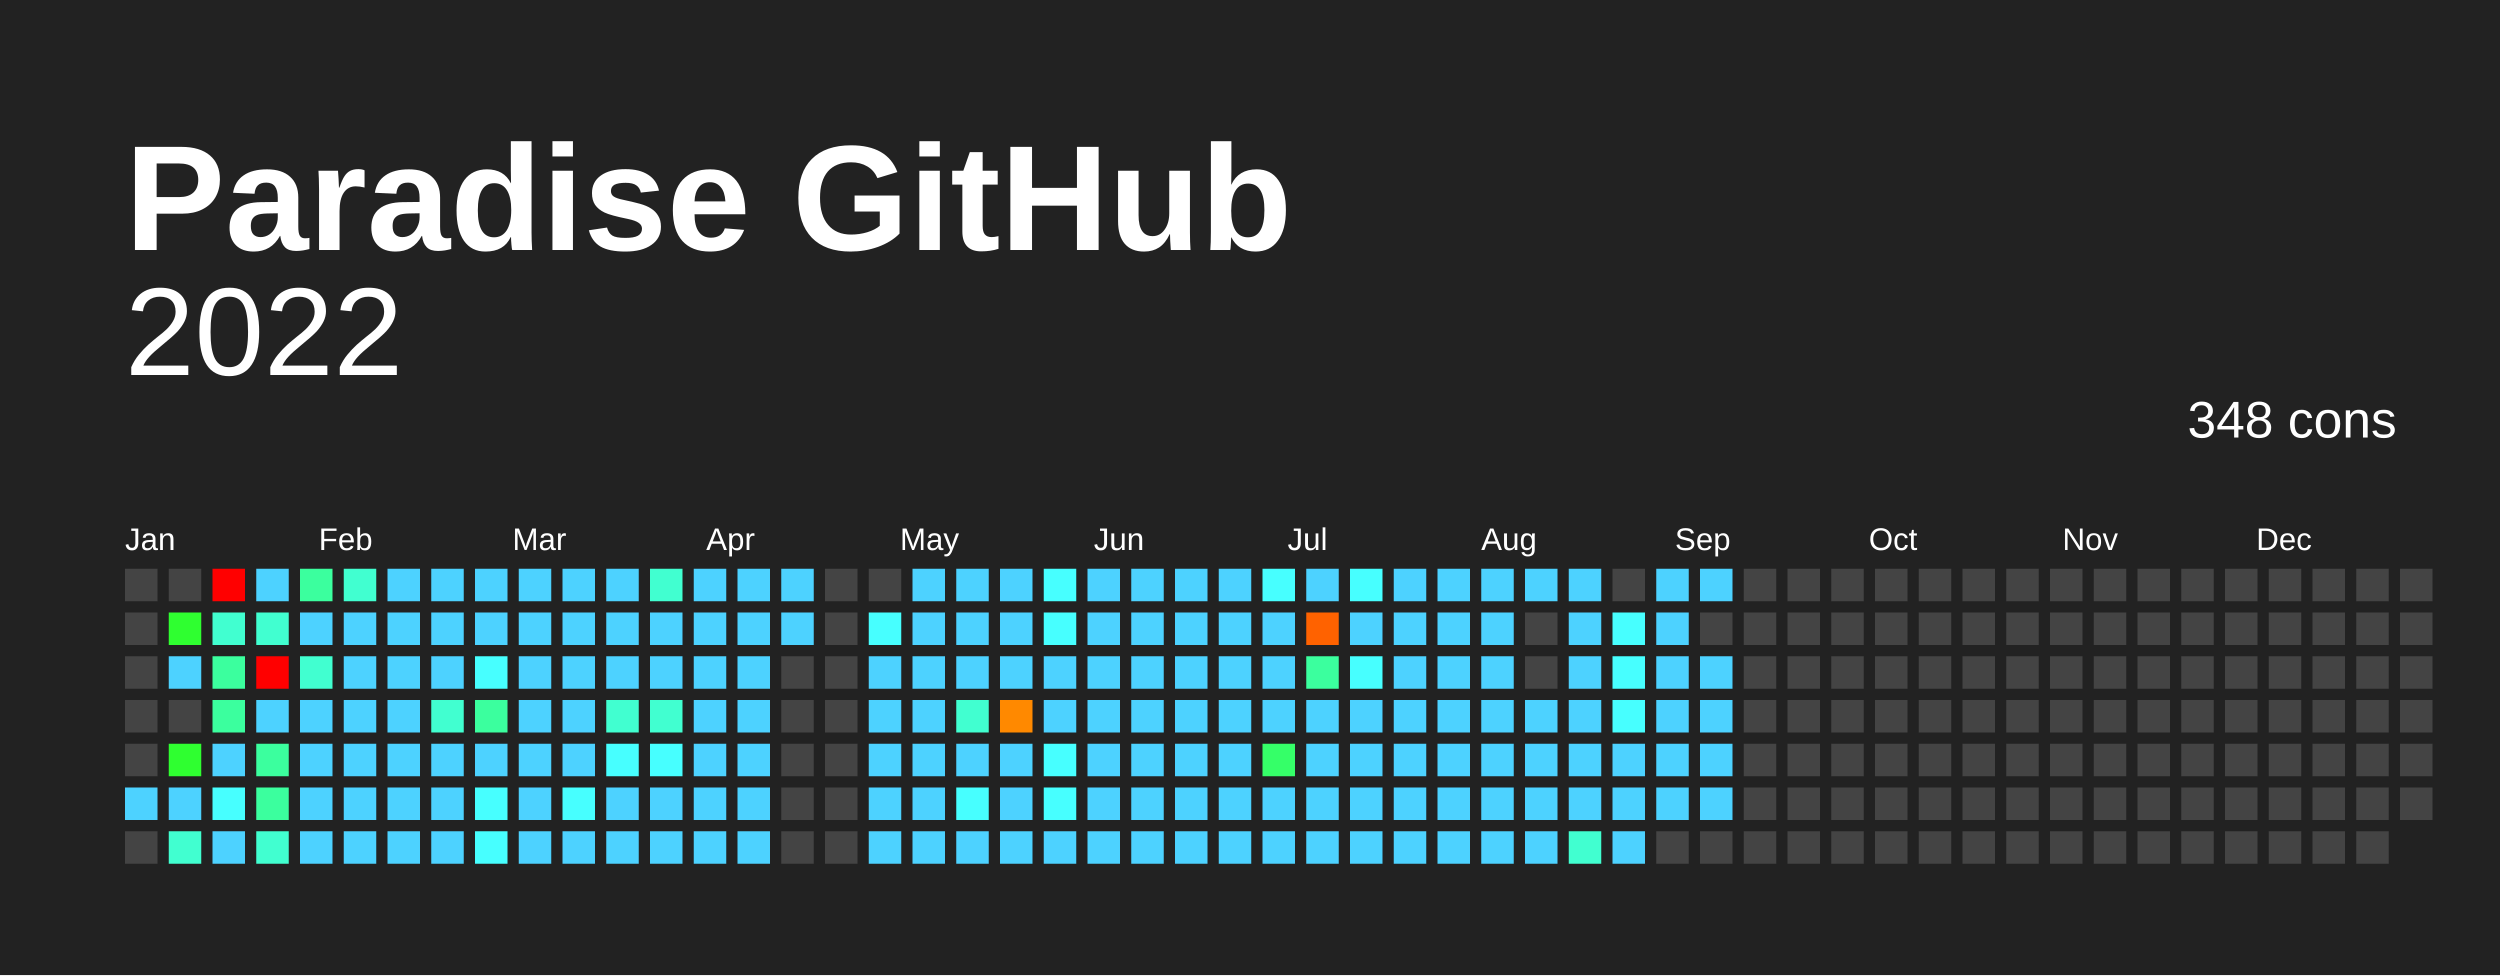
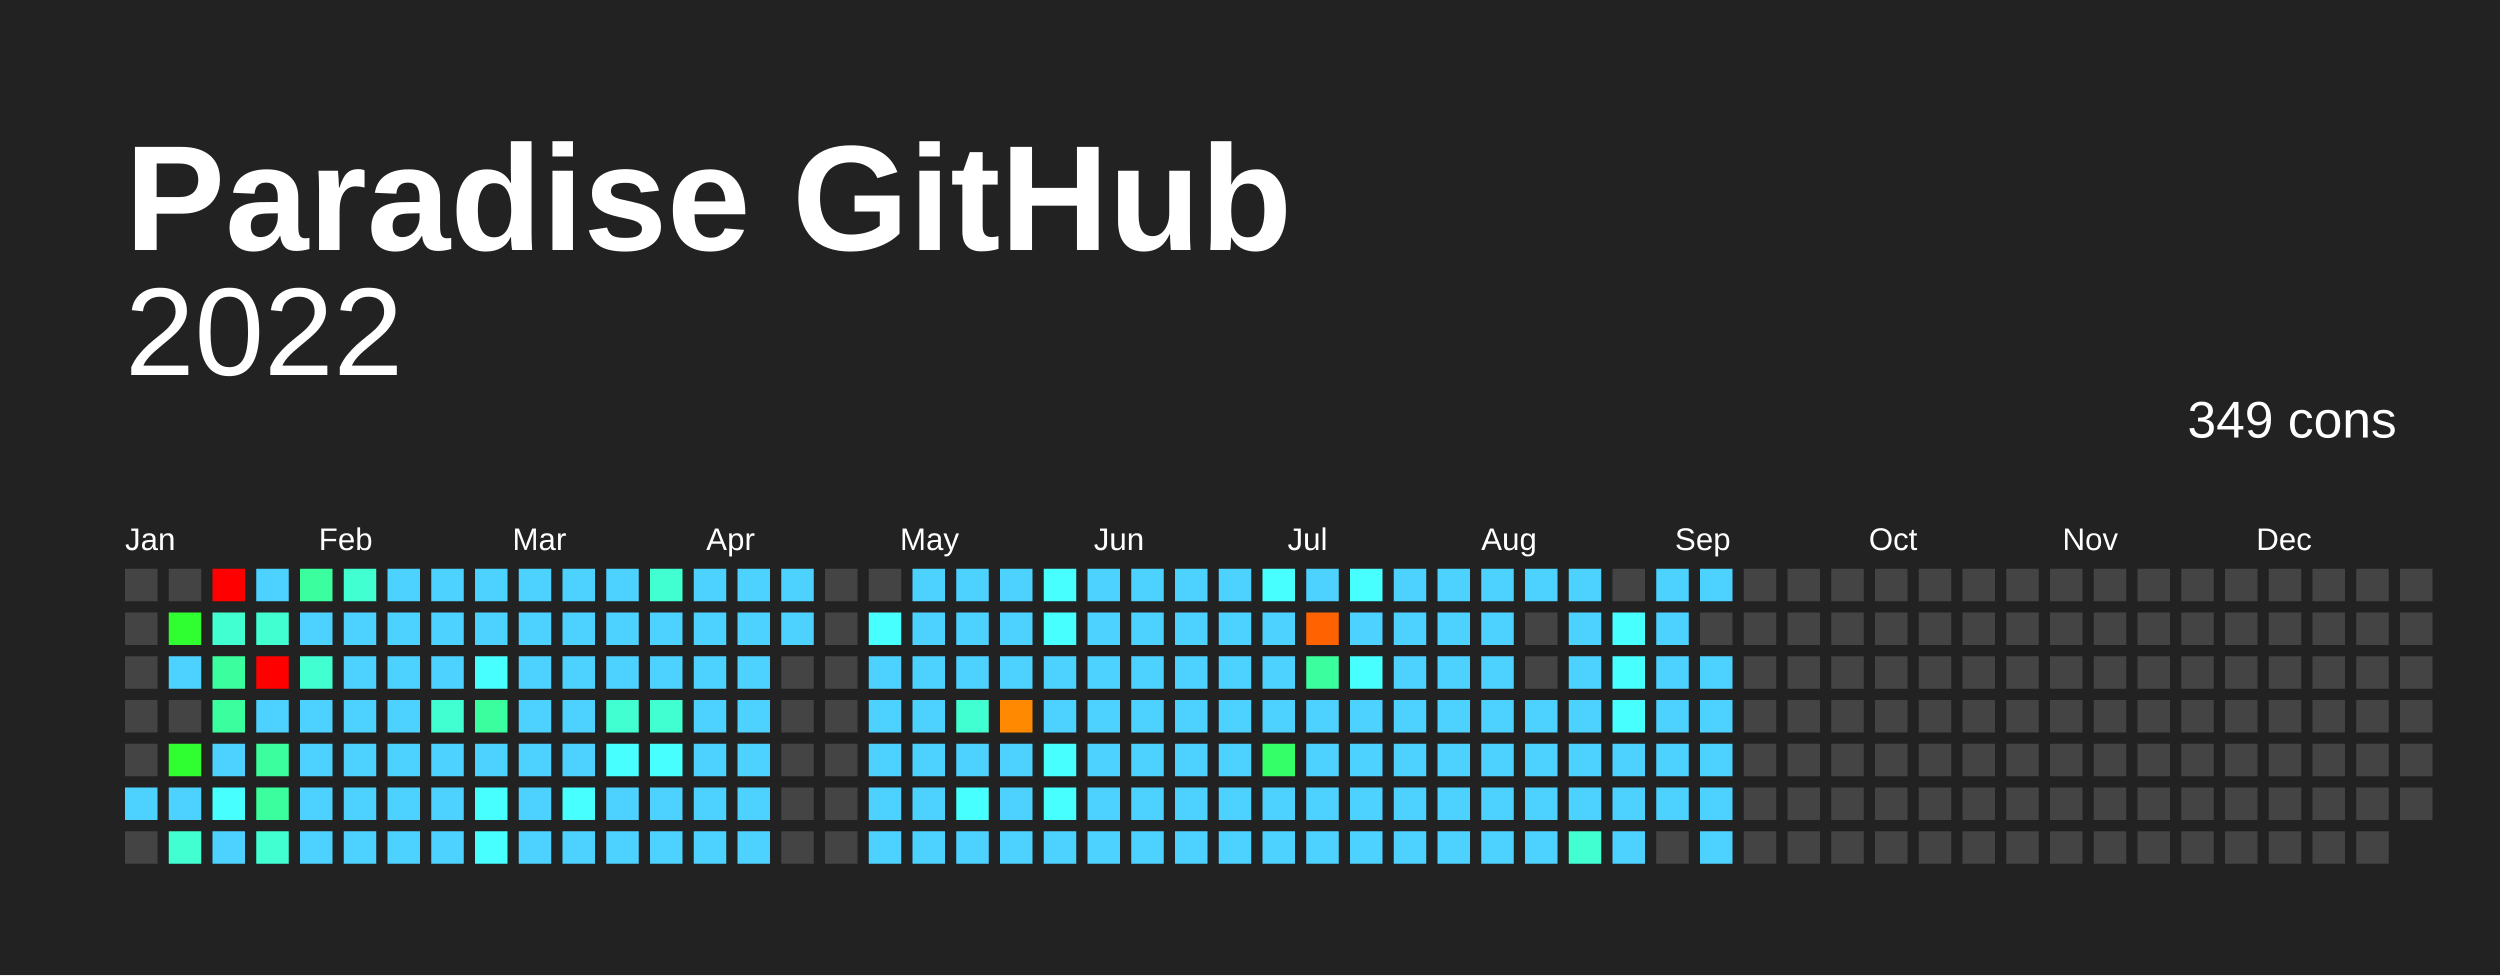
<svg xmlns="http://www.w3.org/2000/svg" baseProfile="full" height="78mm" version="1.1" viewBox="0,0,200,78" width="200mm">
  <defs />
  <rect fill="#222222" height="78" width="200" x="0" y="0" />
  <text fill="#FFFFFF" style="font-size:12px; font-family:Arial; font-weight:bold;" x="10" y="20">Paradise GitHub</text>
  <text alignment-baseline="hanging" fill="#FFFFFF" style="font-size:10.0px; font-family:Arial;" x="10" y="30">2022</text>
-   <text alignment-baseline="hanging" fill="#FFFFFF" style="font-size:4.125px; font-family:Arial;" x="175" y="35">348 cons</text>
+   <text alignment-baseline="hanging" fill="#FFFFFF" style="font-size:4.125px; font-family:Arial;" x="175" y="35">349 cons</text>
  <text fill="#FFFFFF" style="font-size:2.5px; font-family:Arial" x="10.0" y="44">Jan</text>
  <text fill="#FFFFFF" style="font-size:2.5px; font-family:Arial" x="25.5" y="44">Feb</text>
  <text fill="#FFFFFF" style="font-size:2.5px; font-family:Arial" x="41.0" y="44">Mar</text>
  <text fill="#FFFFFF" style="font-size:2.5px; font-family:Arial" x="56.5" y="44">Apr</text>
  <text fill="#FFFFFF" style="font-size:2.5px; font-family:Arial" x="72.0" y="44">May</text>
  <text fill="#FFFFFF" style="font-size:2.5px; font-family:Arial" x="87.5" y="44">Jun</text>
  <text fill="#FFFFFF" style="font-size:2.5px; font-family:Arial" x="103.0" y="44">Jul</text>
  <text fill="#FFFFFF" style="font-size:2.5px; font-family:Arial" x="118.5" y="44">Aug</text>
  <text fill="#FFFFFF" style="font-size:2.5px; font-family:Arial" x="134.0" y="44">Sep</text>
  <text fill="#FFFFFF" style="font-size:2.5px; font-family:Arial" x="149.5" y="44">Oct</text>
  <text fill="#FFFFFF" style="font-size:2.5px; font-family:Arial" x="165.0" y="44">Nov</text>
  <text fill="#FFFFFF" style="font-size:2.5px; font-family:Arial" x="180.5" y="44">Dec</text>
  <rect fill="#444444" height="2.6" width="2.6" x="10.0" y="45.5" />
  <rect fill="#444444" height="2.6" width="2.6" x="10.0" y="49.0" />
  <rect fill="#444444" height="2.6" width="2.6" x="10.0" y="52.5" />
  <rect fill="#444444" height="2.6" width="2.6" x="10.0" y="56.0" />
  <rect fill="#444444" height="2.6" width="2.6" x="10.0" y="59.5" />
  <rect fill="#4dd2ff" height="2.6" width="2.6" x="10.0" y="63.0" />
  <rect fill="#444444" height="2.6" width="2.6" x="10.0" y="66.5" />
  <rect fill="#444444" height="2.6" width="2.6" x="13.5" y="45.5" />
  <rect fill="#2fff30" height="2.6" width="2.6" x="13.5" y="49.0" />
  <rect fill="#4dd2ff" height="2.6" width="2.6" x="13.5" y="52.5" />
  <rect fill="#444444" height="2.6" width="2.6" x="13.5" y="56.0" />
  <rect fill="#2fff30" height="2.6" width="2.6" x="13.5" y="59.5" />
  <rect fill="#4dd2ff" height="2.6" width="2.6" x="13.5" y="63.0" />
  <rect fill="#41ffd0" height="2.6" width="2.6" x="13.5" y="66.5" />
  <rect fill="red" height="2.6" width="2.6" x="17.0" y="45.5" />
  <rect fill="#41ffd0" height="2.6" width="2.6" x="17.0" y="49.0" />
  <rect fill="#3bff9e" height="2.6" width="2.6" x="17.0" y="52.5" />
  <rect fill="#3bff9e" height="2.6" width="2.6" x="17.0" y="56.0" />
  <rect fill="#4dd2ff" height="2.6" width="2.6" x="17.0" y="59.5" />
  <rect fill="#47ffff" height="2.6" width="2.6" x="17.0" y="63.0" />
  <rect fill="#4dd2ff" height="2.6" width="2.6" x="17.0" y="66.5" />
  <rect fill="#4dd2ff" height="2.6" width="2.6" x="20.5" y="45.5" />
  <rect fill="#41ffd0" height="2.6" width="2.6" x="20.5" y="49.0" />
  <rect fill="red" height="2.6" width="2.6" x="20.5" y="52.5" />
  <rect fill="#4dd2ff" height="2.6" width="2.6" x="20.5" y="56.0" />
  <rect fill="#3bff9e" height="2.6" width="2.6" x="20.5" y="59.5" />
  <rect fill="#3bff9e" height="2.6" width="2.6" x="20.5" y="63.0" />
  <rect fill="#41ffd0" height="2.6" width="2.6" x="20.5" y="66.5" />
  <rect fill="#3bff9e" height="2.6" width="2.6" x="24.0" y="45.5" />
  <rect fill="#4dd2ff" height="2.6" width="2.6" x="24.0" y="49.0" />
  <rect fill="#41ffd0" height="2.6" width="2.6" x="24.0" y="52.5" />
  <rect fill="#4dd2ff" height="2.6" width="2.6" x="24.0" y="56.0" />
  <rect fill="#4dd2ff" height="2.6" width="2.6" x="24.0" y="59.5" />
  <rect fill="#4dd2ff" height="2.6" width="2.6" x="24.0" y="63.0" />
  <rect fill="#4dd2ff" height="2.6" width="2.6" x="24.0" y="66.5" />
  <rect fill="#41ffd0" height="2.6" width="2.6" x="27.5" y="45.5" />
  <rect fill="#4dd2ff" height="2.6" width="2.6" x="27.5" y="49.0" />
  <rect fill="#4dd2ff" height="2.6" width="2.6" x="27.5" y="52.5" />
  <rect fill="#4dd2ff" height="2.6" width="2.6" x="27.5" y="56.0" />
  <rect fill="#4dd2ff" height="2.6" width="2.6" x="27.5" y="59.5" />
  <rect fill="#4dd2ff" height="2.6" width="2.6" x="27.5" y="63.0" />
  <rect fill="#4dd2ff" height="2.6" width="2.6" x="27.5" y="66.5" />
  <rect fill="#4dd2ff" height="2.6" width="2.6" x="31.0" y="45.5" />
  <rect fill="#4dd2ff" height="2.6" width="2.6" x="31.0" y="49.0" />
  <rect fill="#4dd2ff" height="2.6" width="2.6" x="31.0" y="52.5" />
  <rect fill="#4dd2ff" height="2.6" width="2.6" x="31.0" y="56.0" />
  <rect fill="#4dd2ff" height="2.6" width="2.6" x="31.0" y="59.5" />
  <rect fill="#4dd2ff" height="2.6" width="2.6" x="31.0" y="63.0" />
  <rect fill="#4dd2ff" height="2.6" width="2.6" x="31.0" y="66.5" />
  <rect fill="#4dd2ff" height="2.6" width="2.6" x="34.5" y="45.5" />
  <rect fill="#4dd2ff" height="2.6" width="2.6" x="34.5" y="49.0" />
  <rect fill="#4dd2ff" height="2.6" width="2.6" x="34.5" y="52.5" />
  <rect fill="#41ffd0" height="2.6" width="2.6" x="34.5" y="56.0" />
  <rect fill="#4dd2ff" height="2.6" width="2.6" x="34.5" y="59.5" />
  <rect fill="#4dd2ff" height="2.6" width="2.6" x="34.5" y="63.0" />
  <rect fill="#4dd2ff" height="2.6" width="2.6" x="34.5" y="66.5" />
  <rect fill="#4dd2ff" height="2.6" width="2.6" x="38.0" y="45.5" />
  <rect fill="#4dd2ff" height="2.6" width="2.6" x="38.0" y="49.0" />
  <rect fill="#47ffff" height="2.6" width="2.6" x="38.0" y="52.5" />
  <rect fill="#3bff9e" height="2.6" width="2.6" x="38.0" y="56.0" />
  <rect fill="#4dd2ff" height="2.6" width="2.6" x="38.0" y="59.5" />
  <rect fill="#47ffff" height="2.6" width="2.6" x="38.0" y="63.0" />
  <rect fill="#47ffff" height="2.6" width="2.6" x="38.0" y="66.5" />
  <rect fill="#4dd2ff" height="2.6" width="2.6" x="41.5" y="45.5" />
  <rect fill="#4dd2ff" height="2.6" width="2.6" x="41.5" y="49.0" />
  <rect fill="#4dd2ff" height="2.6" width="2.6" x="41.5" y="52.5" />
  <rect fill="#4dd2ff" height="2.6" width="2.6" x="41.5" y="56.0" />
  <rect fill="#4dd2ff" height="2.6" width="2.6" x="41.5" y="59.5" />
  <rect fill="#4dd2ff" height="2.6" width="2.6" x="41.5" y="63.0" />
  <rect fill="#4dd2ff" height="2.6" width="2.6" x="41.5" y="66.5" />
  <rect fill="#4dd2ff" height="2.6" width="2.6" x="45.0" y="45.5" />
  <rect fill="#4dd2ff" height="2.6" width="2.6" x="45.0" y="49.0" />
  <rect fill="#4dd2ff" height="2.6" width="2.6" x="45.0" y="52.5" />
  <rect fill="#4dd2ff" height="2.6" width="2.6" x="45.0" y="56.0" />
  <rect fill="#4dd2ff" height="2.6" width="2.6" x="45.0" y="59.5" />
  <rect fill="#47ffff" height="2.6" width="2.6" x="45.0" y="63.0" />
  <rect fill="#4dd2ff" height="2.6" width="2.6" x="45.0" y="66.5" />
  <rect fill="#4dd2ff" height="2.6" width="2.6" x="48.5" y="45.5" />
  <rect fill="#4dd2ff" height="2.6" width="2.6" x="48.5" y="49.0" />
  <rect fill="#4dd2ff" height="2.6" width="2.6" x="48.5" y="52.5" />
  <rect fill="#41ffd0" height="2.6" width="2.6" x="48.5" y="56.0" />
  <rect fill="#47ffff" height="2.6" width="2.6" x="48.5" y="59.5" />
  <rect fill="#4dd2ff" height="2.6" width="2.6" x="48.5" y="63.0" />
  <rect fill="#4dd2ff" height="2.6" width="2.6" x="48.5" y="66.5" />
  <rect fill="#41ffd0" height="2.6" width="2.6" x="52.0" y="45.5" />
  <rect fill="#4dd2ff" height="2.6" width="2.6" x="52.0" y="49.0" />
  <rect fill="#4dd2ff" height="2.6" width="2.6" x="52.0" y="52.5" />
  <rect fill="#41ffd0" height="2.6" width="2.6" x="52.0" y="56.0" />
  <rect fill="#47ffff" height="2.6" width="2.6" x="52.0" y="59.5" />
  <rect fill="#4dd2ff" height="2.6" width="2.6" x="52.0" y="63.0" />
  <rect fill="#4dd2ff" height="2.6" width="2.6" x="52.0" y="66.5" />
  <rect fill="#4dd2ff" height="2.6" width="2.6" x="55.5" y="45.5" />
  <rect fill="#4dd2ff" height="2.6" width="2.6" x="55.5" y="49.0" />
  <rect fill="#4dd2ff" height="2.6" width="2.6" x="55.5" y="52.5" />
  <rect fill="#4dd2ff" height="2.6" width="2.6" x="55.5" y="56.0" />
  <rect fill="#4dd2ff" height="2.6" width="2.6" x="55.5" y="59.5" />
  <rect fill="#4dd2ff" height="2.6" width="2.6" x="55.5" y="63.0" />
  <rect fill="#4dd2ff" height="2.6" width="2.6" x="55.5" y="66.5" />
  <rect fill="#4dd2ff" height="2.6" width="2.6" x="59.0" y="45.5" />
  <rect fill="#4dd2ff" height="2.6" width="2.6" x="59.0" y="49.0" />
  <rect fill="#4dd2ff" height="2.6" width="2.6" x="59.0" y="52.5" />
  <rect fill="#4dd2ff" height="2.6" width="2.6" x="59.0" y="56.0" />
  <rect fill="#4dd2ff" height="2.6" width="2.6" x="59.0" y="59.5" />
  <rect fill="#4dd2ff" height="2.6" width="2.6" x="59.0" y="63.0" />
  <rect fill="#4dd2ff" height="2.6" width="2.6" x="59.0" y="66.5" />
  <rect fill="#4dd2ff" height="2.6" width="2.6" x="62.5" y="45.5" />
  <rect fill="#4dd2ff" height="2.6" width="2.6" x="62.5" y="49.0" />
  <rect fill="#444444" height="2.6" width="2.6" x="62.5" y="52.5" />
  <rect fill="#444444" height="2.6" width="2.6" x="62.5" y="56.0" />
  <rect fill="#444444" height="2.6" width="2.6" x="62.5" y="59.5" />
  <rect fill="#444444" height="2.6" width="2.6" x="62.5" y="63.0" />
  <rect fill="#444444" height="2.6" width="2.6" x="62.5" y="66.5" />
  <rect fill="#444444" height="2.6" width="2.6" x="66.0" y="45.5" />
  <rect fill="#444444" height="2.6" width="2.6" x="66.0" y="49.0" />
  <rect fill="#444444" height="2.6" width="2.6" x="66.0" y="52.5" />
  <rect fill="#444444" height="2.6" width="2.6" x="66.0" y="56.0" />
  <rect fill="#444444" height="2.6" width="2.6" x="66.0" y="59.5" />
  <rect fill="#444444" height="2.6" width="2.6" x="66.0" y="63.0" />
  <rect fill="#444444" height="2.6" width="2.6" x="66.0" y="66.5" />
  <rect fill="#444444" height="2.6" width="2.6" x="69.5" y="45.5" />
  <rect fill="#47ffff" height="2.6" width="2.6" x="69.5" y="49.0" />
  <rect fill="#4dd2ff" height="2.6" width="2.6" x="69.5" y="52.5" />
  <rect fill="#4dd2ff" height="2.6" width="2.6" x="69.5" y="56.0" />
  <rect fill="#4dd2ff" height="2.6" width="2.6" x="69.5" y="59.5" />
  <rect fill="#4dd2ff" height="2.6" width="2.6" x="69.5" y="63.0" />
  <rect fill="#4dd2ff" height="2.6" width="2.6" x="69.5" y="66.5" />
  <rect fill="#4dd2ff" height="2.6" width="2.6" x="73.0" y="45.5" />
  <rect fill="#4dd2ff" height="2.6" width="2.6" x="73.0" y="49.0" />
  <rect fill="#4dd2ff" height="2.6" width="2.6" x="73.0" y="52.5" />
  <rect fill="#4dd2ff" height="2.6" width="2.6" x="73.0" y="56.0" />
  <rect fill="#4dd2ff" height="2.6" width="2.6" x="73.0" y="59.5" />
  <rect fill="#4dd2ff" height="2.6" width="2.6" x="73.0" y="63.0" />
  <rect fill="#4dd2ff" height="2.6" width="2.6" x="73.0" y="66.5" />
  <rect fill="#4dd2ff" height="2.6" width="2.6" x="76.5" y="45.5" />
  <rect fill="#4dd2ff" height="2.6" width="2.6" x="76.5" y="49.0" />
  <rect fill="#4dd2ff" height="2.6" width="2.6" x="76.5" y="52.5" />
  <rect fill="#41ffd0" height="2.6" width="2.6" x="76.5" y="56.0" />
  <rect fill="#4dd2ff" height="2.6" width="2.6" x="76.5" y="59.5" />
  <rect fill="#47ffff" height="2.6" width="2.6" x="76.5" y="63.0" />
  <rect fill="#4dd2ff" height="2.6" width="2.6" x="76.5" y="66.5" />
  <rect fill="#4dd2ff" height="2.6" width="2.6" x="80.0" y="45.5" />
  <rect fill="#4dd2ff" height="2.6" width="2.6" x="80.0" y="49.0" />
  <rect fill="#4dd2ff" height="2.6" width="2.6" x="80.0" y="52.5" />
  <rect fill="#ff8900" height="2.6" width="2.6" x="80.0" y="56.0" />
  <rect fill="#4dd2ff" height="2.6" width="2.6" x="80.0" y="59.5" />
  <rect fill="#4dd2ff" height="2.6" width="2.6" x="80.0" y="63.0" />
  <rect fill="#4dd2ff" height="2.6" width="2.6" x="80.0" y="66.5" />
  <rect fill="#47ffff" height="2.6" width="2.6" x="83.5" y="45.5" />
  <rect fill="#47ffff" height="2.6" width="2.6" x="83.5" y="49.0" />
  <rect fill="#4dd2ff" height="2.6" width="2.6" x="83.5" y="52.5" />
  <rect fill="#4dd2ff" height="2.6" width="2.6" x="83.5" y="56.0" />
  <rect fill="#47ffff" height="2.6" width="2.6" x="83.5" y="59.5" />
  <rect fill="#47ffff" height="2.6" width="2.6" x="83.5" y="63.0" />
  <rect fill="#4dd2ff" height="2.6" width="2.6" x="83.5" y="66.5" />
  <rect fill="#4dd2ff" height="2.6" width="2.6" x="87.0" y="45.5" />
  <rect fill="#4dd2ff" height="2.6" width="2.6" x="87.0" y="49.0" />
  <rect fill="#4dd2ff" height="2.6" width="2.6" x="87.0" y="52.5" />
  <rect fill="#4dd2ff" height="2.6" width="2.6" x="87.0" y="56.0" />
  <rect fill="#4dd2ff" height="2.6" width="2.6" x="87.0" y="59.5" />
  <rect fill="#4dd2ff" height="2.6" width="2.6" x="87.0" y="63.0" />
  <rect fill="#4dd2ff" height="2.6" width="2.6" x="87.0" y="66.5" />
  <rect fill="#4dd2ff" height="2.6" width="2.6" x="90.5" y="45.5" />
  <rect fill="#4dd2ff" height="2.6" width="2.6" x="90.5" y="49.0" />
  <rect fill="#4dd2ff" height="2.6" width="2.6" x="90.5" y="52.5" />
  <rect fill="#4dd2ff" height="2.6" width="2.6" x="90.5" y="56.0" />
  <rect fill="#4dd2ff" height="2.6" width="2.6" x="90.5" y="59.5" />
  <rect fill="#4dd2ff" height="2.6" width="2.6" x="90.5" y="63.0" />
  <rect fill="#4dd2ff" height="2.6" width="2.6" x="90.5" y="66.5" />
  <rect fill="#4dd2ff" height="2.6" width="2.6" x="94.0" y="45.5" />
  <rect fill="#4dd2ff" height="2.6" width="2.6" x="94.0" y="49.0" />
  <rect fill="#4dd2ff" height="2.6" width="2.6" x="94.0" y="52.5" />
  <rect fill="#4dd2ff" height="2.6" width="2.6" x="94.0" y="56.0" />
  <rect fill="#4dd2ff" height="2.6" width="2.6" x="94.0" y="59.5" />
  <rect fill="#4dd2ff" height="2.6" width="2.6" x="94.0" y="63.0" />
  <rect fill="#4dd2ff" height="2.6" width="2.6" x="94.0" y="66.5" />
  <rect fill="#4dd2ff" height="2.6" width="2.6" x="97.5" y="45.5" />
  <rect fill="#4dd2ff" height="2.6" width="2.6" x="97.5" y="49.0" />
  <rect fill="#4dd2ff" height="2.6" width="2.6" x="97.5" y="52.5" />
  <rect fill="#4dd2ff" height="2.6" width="2.6" x="97.5" y="56.0" />
  <rect fill="#4dd2ff" height="2.6" width="2.6" x="97.5" y="59.5" />
  <rect fill="#4dd2ff" height="2.6" width="2.6" x="97.5" y="63.0" />
  <rect fill="#4dd2ff" height="2.6" width="2.6" x="97.5" y="66.5" />
  <rect fill="#47ffff" height="2.6" width="2.6" x="101.0" y="45.5" />
  <rect fill="#4dd2ff" height="2.6" width="2.6" x="101.0" y="49.0" />
  <rect fill="#4dd2ff" height="2.6" width="2.6" x="101.0" y="52.5" />
  <rect fill="#4dd2ff" height="2.6" width="2.6" x="101.0" y="56.0" />
  <rect fill="#35ff68" height="2.6" width="2.6" x="101.0" y="59.5" />
  <rect fill="#4dd2ff" height="2.6" width="2.6" x="101.0" y="63.0" />
  <rect fill="#4dd2ff" height="2.6" width="2.6" x="101.0" y="66.5" />
  <rect fill="#4dd2ff" height="2.6" width="2.6" x="104.5" y="45.5" />
  <rect fill="#ff6200" height="2.6" width="2.6" x="104.5" y="49.0" />
  <rect fill="#3bff9e" height="2.6" width="2.6" x="104.5" y="52.5" />
  <rect fill="#4dd2ff" height="2.6" width="2.6" x="104.5" y="56.0" />
  <rect fill="#4dd2ff" height="2.6" width="2.6" x="104.5" y="59.5" />
  <rect fill="#4dd2ff" height="2.6" width="2.6" x="104.5" y="63.0" />
  <rect fill="#4dd2ff" height="2.6" width="2.6" x="104.5" y="66.5" />
  <rect fill="#47ffff" height="2.6" width="2.6" x="108.0" y="45.5" />
  <rect fill="#4dd2ff" height="2.6" width="2.6" x="108.0" y="49.0" />
  <rect fill="#47ffff" height="2.6" width="2.6" x="108.0" y="52.5" />
  <rect fill="#4dd2ff" height="2.6" width="2.6" x="108.0" y="56.0" />
  <rect fill="#4dd2ff" height="2.6" width="2.6" x="108.0" y="59.5" />
  <rect fill="#4dd2ff" height="2.6" width="2.6" x="108.0" y="63.0" />
  <rect fill="#4dd2ff" height="2.6" width="2.6" x="108.0" y="66.5" />
  <rect fill="#4dd2ff" height="2.6" width="2.6" x="111.5" y="45.5" />
  <rect fill="#4dd2ff" height="2.6" width="2.6" x="111.5" y="49.0" />
  <rect fill="#4dd2ff" height="2.6" width="2.6" x="111.5" y="52.5" />
  <rect fill="#4dd2ff" height="2.6" width="2.6" x="111.5" y="56.0" />
  <rect fill="#4dd2ff" height="2.6" width="2.6" x="111.5" y="59.5" />
  <rect fill="#4dd2ff" height="2.6" width="2.6" x="111.5" y="63.0" />
  <rect fill="#4dd2ff" height="2.6" width="2.6" x="111.5" y="66.5" />
  <rect fill="#4dd2ff" height="2.6" width="2.6" x="115.0" y="45.5" />
  <rect fill="#4dd2ff" height="2.6" width="2.6" x="115.0" y="49.0" />
  <rect fill="#4dd2ff" height="2.6" width="2.6" x="115.0" y="52.5" />
  <rect fill="#4dd2ff" height="2.6" width="2.6" x="115.0" y="56.0" />
  <rect fill="#4dd2ff" height="2.6" width="2.6" x="115.0" y="59.5" />
  <rect fill="#4dd2ff" height="2.6" width="2.6" x="115.0" y="63.0" />
  <rect fill="#4dd2ff" height="2.6" width="2.6" x="115.0" y="66.5" />
  <rect fill="#4dd2ff" height="2.6" width="2.6" x="118.5" y="45.5" />
  <rect fill="#4dd2ff" height="2.6" width="2.6" x="118.5" y="49.0" />
  <rect fill="#4dd2ff" height="2.6" width="2.6" x="118.5" y="52.5" />
  <rect fill="#4dd2ff" height="2.6" width="2.6" x="118.5" y="56.0" />
  <rect fill="#4dd2ff" height="2.6" width="2.6" x="118.5" y="59.5" />
  <rect fill="#4dd2ff" height="2.6" width="2.6" x="118.5" y="63.0" />
  <rect fill="#4dd2ff" height="2.6" width="2.6" x="118.5" y="66.5" />
  <rect fill="#4dd2ff" height="2.6" width="2.6" x="122.0" y="45.5" />
  <rect fill="#444444" height="2.6" width="2.6" x="122.0" y="49.0" />
  <rect fill="#444444" height="2.6" width="2.6" x="122.0" y="52.5" />
  <rect fill="#4dd2ff" height="2.6" width="2.6" x="122.0" y="56.0" />
  <rect fill="#4dd2ff" height="2.6" width="2.6" x="122.0" y="59.5" />
  <rect fill="#4dd2ff" height="2.6" width="2.6" x="122.0" y="63.0" />
  <rect fill="#4dd2ff" height="2.6" width="2.6" x="122.0" y="66.5" />
  <rect fill="#4dd2ff" height="2.6" width="2.6" x="125.5" y="45.5" />
  <rect fill="#4dd2ff" height="2.6" width="2.6" x="125.5" y="49.0" />
  <rect fill="#4dd2ff" height="2.6" width="2.6" x="125.5" y="52.5" />
  <rect fill="#4dd2ff" height="2.6" width="2.6" x="125.5" y="56.0" />
  <rect fill="#4dd2ff" height="2.6" width="2.6" x="125.5" y="59.5" />
  <rect fill="#4dd2ff" height="2.6" width="2.6" x="125.5" y="63.0" />
  <rect fill="#41ffd0" height="2.6" width="2.6" x="125.5" y="66.5" />
  <rect fill="#444444" height="2.6" width="2.6" x="129.0" y="45.5" />
  <rect fill="#47ffff" height="2.6" width="2.6" x="129.0" y="49.0" />
  <rect fill="#47ffff" height="2.6" width="2.6" x="129.0" y="52.5" />
  <rect fill="#47ffff" height="2.6" width="2.6" x="129.0" y="56.0" />
  <rect fill="#4dd2ff" height="2.6" width="2.6" x="129.0" y="59.5" />
  <rect fill="#4dd2ff" height="2.6" width="2.6" x="129.0" y="63.0" />
  <rect fill="#4dd2ff" height="2.6" width="2.6" x="129.0" y="66.5" />
  <rect fill="#4dd2ff" height="2.6" width="2.6" x="132.5" y="45.5" />
  <rect fill="#4dd2ff" height="2.6" width="2.6" x="132.5" y="49.0" />
  <rect fill="#4dd2ff" height="2.6" width="2.6" x="132.5" y="52.5" />
  <rect fill="#4dd2ff" height="2.6" width="2.6" x="132.5" y="56.0" />
  <rect fill="#4dd2ff" height="2.6" width="2.6" x="132.5" y="59.5" />
  <rect fill="#4dd2ff" height="2.6" width="2.6" x="132.5" y="63.0" />
  <rect fill="#444444" height="2.6" width="2.6" x="132.5" y="66.5" />
  <rect fill="#4dd2ff" height="2.6" width="2.6" x="136.0" y="45.5" />
  <rect fill="#444444" height="2.6" width="2.6" x="136.0" y="49.0" />
  <rect fill="#4dd2ff" height="2.6" width="2.6" x="136.0" y="52.5" />
  <rect fill="#4dd2ff" height="2.6" width="2.6" x="136.0" y="56.0" />
  <rect fill="#4dd2ff" height="2.6" width="2.6" x="136.0" y="59.5" />
  <rect fill="#4dd2ff" height="2.6" width="2.6" x="136.0" y="63.0" />
-   <rect fill="#444444" height="2.6" width="2.6" x="136.0" y="66.5" />
+   <rect fill="#4dd2ff" height="2.6" width="2.6" x="136.0" y="66.5" />
  <rect fill="#444444" height="2.6" width="2.6" x="139.5" y="45.5" />
  <rect fill="#444444" height="2.6" width="2.6" x="139.5" y="49.0" />
  <rect fill="#444444" height="2.6" width="2.6" x="139.5" y="52.5" />
  <rect fill="#444444" height="2.6" width="2.6" x="139.5" y="56.0" />
  <rect fill="#444444" height="2.6" width="2.6" x="139.5" y="59.5" />
  <rect fill="#444444" height="2.6" width="2.6" x="139.5" y="63.0" />
  <rect fill="#444444" height="2.6" width="2.6" x="139.5" y="66.5" />
  <rect fill="#444444" height="2.6" width="2.6" x="143.0" y="45.5" />
  <rect fill="#444444" height="2.6" width="2.6" x="143.0" y="49.0" />
  <rect fill="#444444" height="2.6" width="2.6" x="143.0" y="52.5" />
  <rect fill="#444444" height="2.6" width="2.6" x="143.0" y="56.0" />
  <rect fill="#444444" height="2.6" width="2.6" x="143.0" y="59.5" />
  <rect fill="#444444" height="2.6" width="2.6" x="143.0" y="63.0" />
  <rect fill="#444444" height="2.6" width="2.6" x="143.0" y="66.5" />
  <rect fill="#444444" height="2.6" width="2.6" x="146.5" y="45.5" />
  <rect fill="#444444" height="2.6" width="2.6" x="146.5" y="49.0" />
  <rect fill="#444444" height="2.6" width="2.6" x="146.5" y="52.5" />
  <rect fill="#444444" height="2.6" width="2.6" x="146.5" y="56.0" />
  <rect fill="#444444" height="2.6" width="2.6" x="146.5" y="59.5" />
  <rect fill="#444444" height="2.6" width="2.6" x="146.5" y="63.0" />
  <rect fill="#444444" height="2.6" width="2.6" x="146.5" y="66.5" />
  <rect fill="#444444" height="2.6" width="2.6" x="150.0" y="45.5" />
  <rect fill="#444444" height="2.6" width="2.6" x="150.0" y="49.0" />
  <rect fill="#444444" height="2.6" width="2.6" x="150.0" y="52.5" />
  <rect fill="#444444" height="2.6" width="2.6" x="150.0" y="56.0" />
  <rect fill="#444444" height="2.6" width="2.6" x="150.0" y="59.5" />
  <rect fill="#444444" height="2.6" width="2.6" x="150.0" y="63.0" />
  <rect fill="#444444" height="2.6" width="2.6" x="150.0" y="66.5" />
  <rect fill="#444444" height="2.6" width="2.6" x="153.5" y="45.5" />
  <rect fill="#444444" height="2.6" width="2.6" x="153.5" y="49.0" />
  <rect fill="#444444" height="2.6" width="2.6" x="153.5" y="52.5" />
  <rect fill="#444444" height="2.6" width="2.6" x="153.5" y="56.0" />
  <rect fill="#444444" height="2.6" width="2.6" x="153.5" y="59.5" />
  <rect fill="#444444" height="2.6" width="2.6" x="153.5" y="63.0" />
  <rect fill="#444444" height="2.6" width="2.6" x="153.5" y="66.5" />
  <rect fill="#444444" height="2.6" width="2.6" x="157.0" y="45.5" />
  <rect fill="#444444" height="2.6" width="2.6" x="157.0" y="49.0" />
  <rect fill="#444444" height="2.6" width="2.6" x="157.0" y="52.5" />
  <rect fill="#444444" height="2.6" width="2.6" x="157.0" y="56.0" />
  <rect fill="#444444" height="2.6" width="2.6" x="157.0" y="59.5" />
  <rect fill="#444444" height="2.6" width="2.6" x="157.0" y="63.0" />
  <rect fill="#444444" height="2.6" width="2.6" x="157.0" y="66.5" />
  <rect fill="#444444" height="2.6" width="2.6" x="160.5" y="45.5" />
  <rect fill="#444444" height="2.6" width="2.6" x="160.5" y="49.0" />
  <rect fill="#444444" height="2.6" width="2.6" x="160.5" y="52.5" />
  <rect fill="#444444" height="2.6" width="2.6" x="160.5" y="56.0" />
  <rect fill="#444444" height="2.6" width="2.6" x="160.5" y="59.5" />
  <rect fill="#444444" height="2.6" width="2.6" x="160.5" y="63.0" />
  <rect fill="#444444" height="2.6" width="2.6" x="160.5" y="66.5" />
  <rect fill="#444444" height="2.6" width="2.6" x="164.0" y="45.5" />
  <rect fill="#444444" height="2.6" width="2.6" x="164.0" y="49.0" />
  <rect fill="#444444" height="2.6" width="2.6" x="164.0" y="52.5" />
  <rect fill="#444444" height="2.6" width="2.6" x="164.0" y="56.0" />
  <rect fill="#444444" height="2.6" width="2.6" x="164.0" y="59.5" />
  <rect fill="#444444" height="2.6" width="2.6" x="164.0" y="63.0" />
  <rect fill="#444444" height="2.6" width="2.6" x="164.0" y="66.5" />
  <rect fill="#444444" height="2.6" width="2.6" x="167.5" y="45.5" />
  <rect fill="#444444" height="2.6" width="2.6" x="167.5" y="49.0" />
  <rect fill="#444444" height="2.6" width="2.6" x="167.5" y="52.5" />
  <rect fill="#444444" height="2.6" width="2.6" x="167.5" y="56.0" />
  <rect fill="#444444" height="2.6" width="2.6" x="167.5" y="59.5" />
  <rect fill="#444444" height="2.6" width="2.6" x="167.5" y="63.0" />
  <rect fill="#444444" height="2.6" width="2.6" x="167.5" y="66.5" />
  <rect fill="#444444" height="2.6" width="2.6" x="171.0" y="45.5" />
  <rect fill="#444444" height="2.6" width="2.6" x="171.0" y="49.0" />
  <rect fill="#444444" height="2.6" width="2.6" x="171.0" y="52.5" />
  <rect fill="#444444" height="2.6" width="2.6" x="171.0" y="56.0" />
  <rect fill="#444444" height="2.6" width="2.6" x="171.0" y="59.5" />
  <rect fill="#444444" height="2.6" width="2.6" x="171.0" y="63.0" />
  <rect fill="#444444" height="2.6" width="2.6" x="171.0" y="66.5" />
  <rect fill="#444444" height="2.6" width="2.6" x="174.5" y="45.5" />
  <rect fill="#444444" height="2.6" width="2.6" x="174.5" y="49.0" />
  <rect fill="#444444" height="2.6" width="2.6" x="174.5" y="52.5" />
  <rect fill="#444444" height="2.6" width="2.6" x="174.5" y="56.0" />
  <rect fill="#444444" height="2.6" width="2.6" x="174.5" y="59.5" />
  <rect fill="#444444" height="2.6" width="2.6" x="174.5" y="63.0" />
  <rect fill="#444444" height="2.6" width="2.6" x="174.5" y="66.5" />
  <rect fill="#444444" height="2.6" width="2.6" x="178.0" y="45.5" />
  <rect fill="#444444" height="2.6" width="2.6" x="178.0" y="49.0" />
  <rect fill="#444444" height="2.6" width="2.6" x="178.0" y="52.5" />
  <rect fill="#444444" height="2.6" width="2.6" x="178.0" y="56.0" />
  <rect fill="#444444" height="2.6" width="2.6" x="178.0" y="59.5" />
  <rect fill="#444444" height="2.6" width="2.6" x="178.0" y="63.0" />
  <rect fill="#444444" height="2.6" width="2.6" x="178.0" y="66.5" />
  <rect fill="#444444" height="2.6" width="2.6" x="181.5" y="45.5" />
  <rect fill="#444444" height="2.6" width="2.6" x="181.5" y="49.0" />
  <rect fill="#444444" height="2.6" width="2.6" x="181.5" y="52.5" />
  <rect fill="#444444" height="2.6" width="2.6" x="181.5" y="56.0" />
  <rect fill="#444444" height="2.6" width="2.6" x="181.5" y="59.5" />
  <rect fill="#444444" height="2.6" width="2.6" x="181.5" y="63.0" />
  <rect fill="#444444" height="2.6" width="2.6" x="181.5" y="66.5" />
  <rect fill="#444444" height="2.6" width="2.6" x="185.0" y="45.5" />
  <rect fill="#444444" height="2.6" width="2.6" x="185.0" y="49.0" />
  <rect fill="#444444" height="2.6" width="2.6" x="185.0" y="52.5" />
  <rect fill="#444444" height="2.6" width="2.6" x="185.0" y="56.0" />
  <rect fill="#444444" height="2.6" width="2.6" x="185.0" y="59.5" />
  <rect fill="#444444" height="2.6" width="2.6" x="185.0" y="63.0" />
  <rect fill="#444444" height="2.6" width="2.6" x="185.0" y="66.5" />
  <rect fill="#444444" height="2.6" width="2.6" x="188.5" y="45.5" />
  <rect fill="#444444" height="2.6" width="2.6" x="188.5" y="49.0" />
  <rect fill="#444444" height="2.6" width="2.6" x="188.5" y="52.5" />
  <rect fill="#444444" height="2.6" width="2.6" x="188.5" y="56.0" />
  <rect fill="#444444" height="2.6" width="2.6" x="188.5" y="59.5" />
  <rect fill="#444444" height="2.6" width="2.6" x="188.5" y="63.0" />
  <rect fill="#444444" height="2.6" width="2.6" x="188.5" y="66.5" />
  <rect fill="#444444" height="2.6" width="2.6" x="192.0" y="45.5" />
  <rect fill="#444444" height="2.6" width="2.6" x="192.0" y="49.0" />
  <rect fill="#444444" height="2.6" width="2.6" x="192.0" y="52.5" />
  <rect fill="#444444" height="2.6" width="2.6" x="192.0" y="56.0" />
  <rect fill="#444444" height="2.6" width="2.6" x="192.0" y="59.5" />
  <rect fill="#444444" height="2.6" width="2.6" x="192.0" y="63.0" />
</svg>
